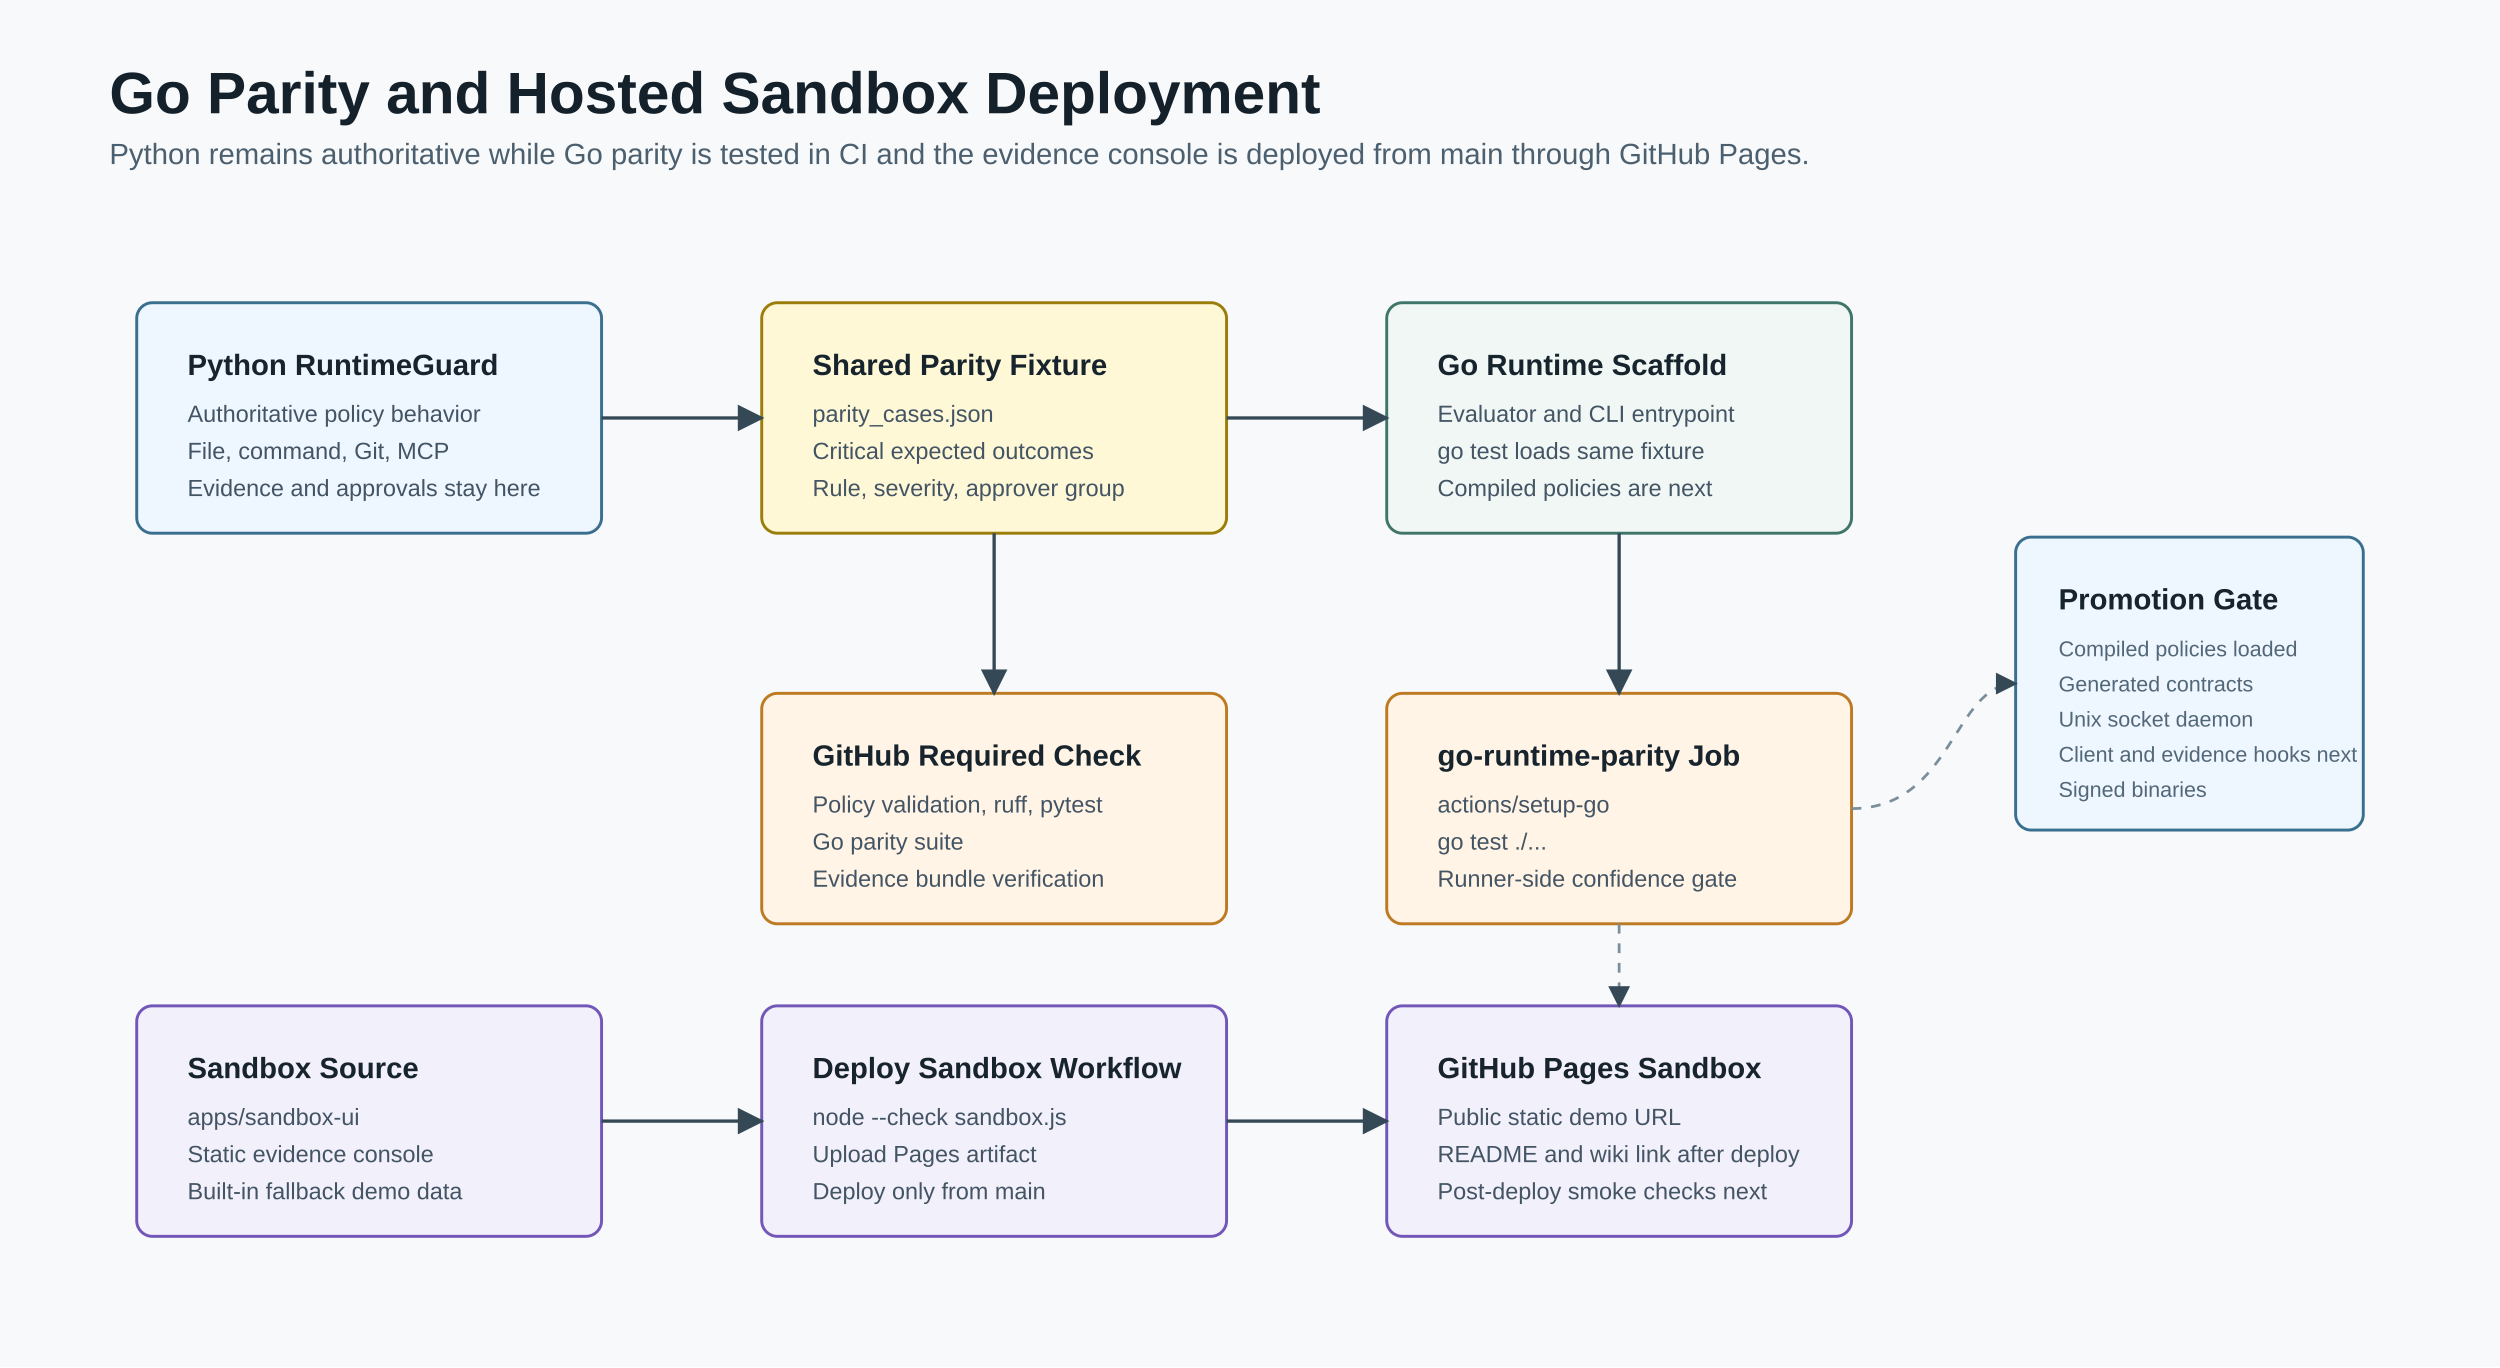
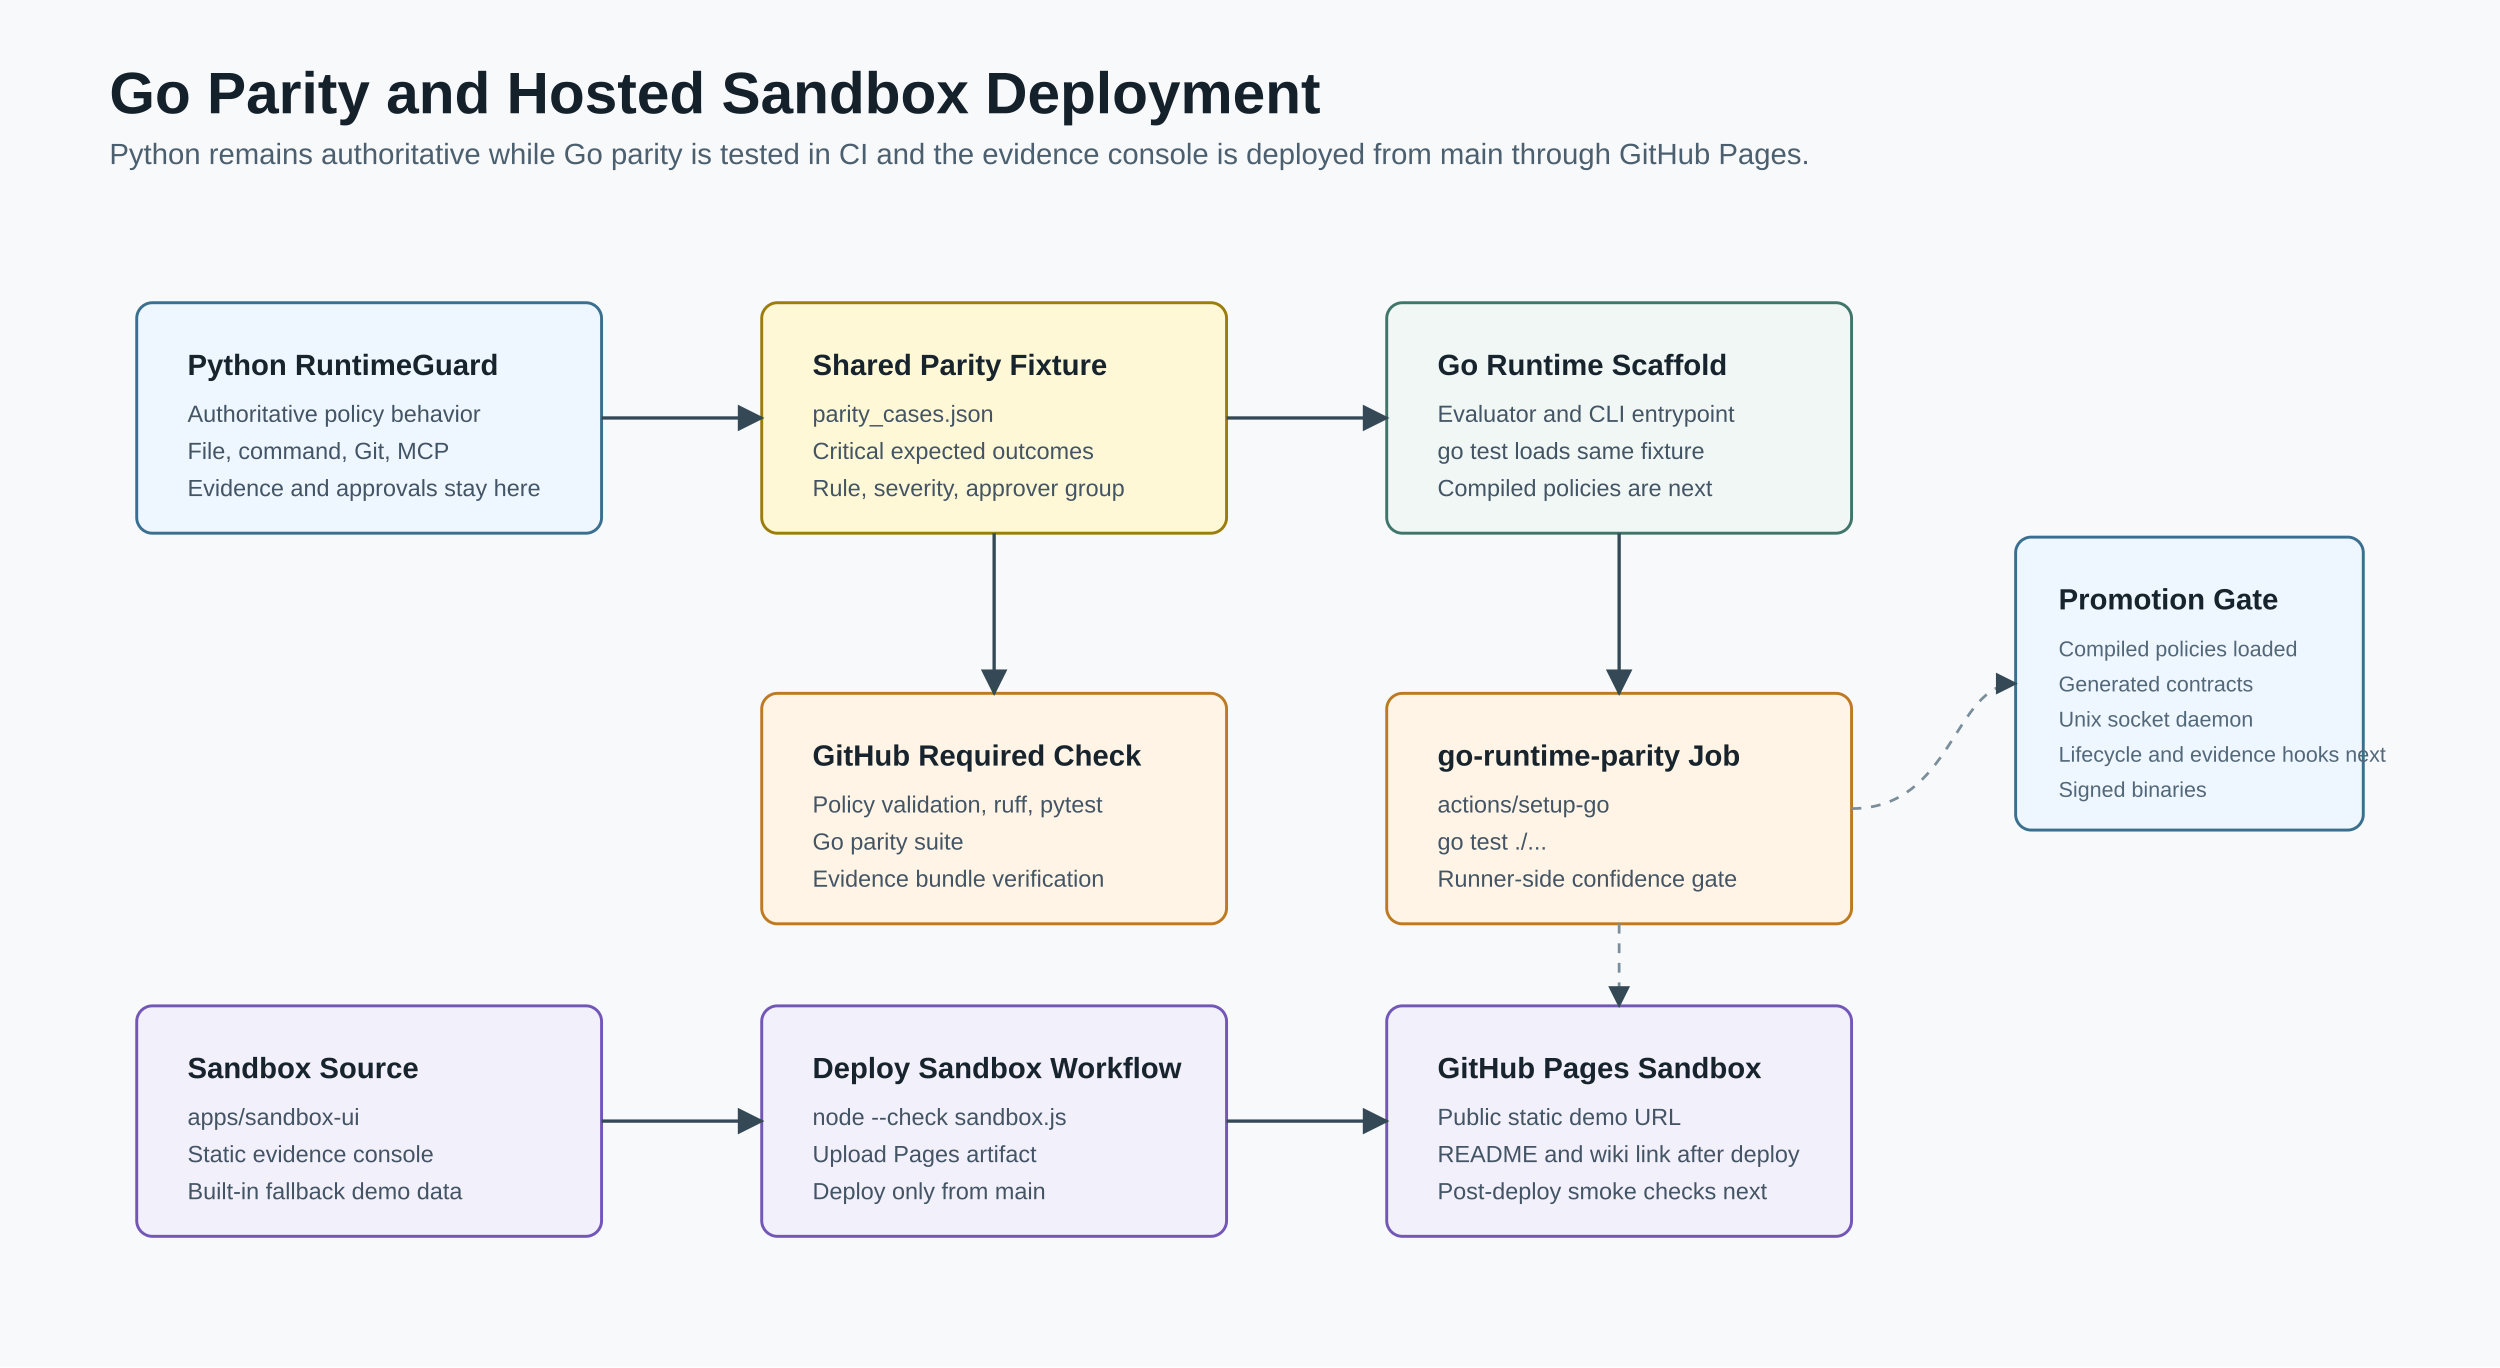
<svg xmlns="http://www.w3.org/2000/svg" width="1280" height="700" viewBox="0 0 1280 700" role="img" aria-labelledby="title desc">
  <defs>
    <marker id="arrow" viewBox="0 0 10 10" refX="9" refY="5" markerWidth="8" markerHeight="8" orient="auto-start-reverse">
      <path d="M 0 0 L 10 5 L 0 10 z" fill="#344955" />
    </marker>
    <style>
      .bg { fill: #f7f9fb; }
      .title { font: 700 30px Arial, sans-serif; fill: #14212b; }
      .subtitle { font: 400 15px Arial, sans-serif; fill: #4b5f6f; }
      .python { fill: #eef6ff; stroke: #3b6f8f; stroke-width: 1.5; }
      .go { fill: #f0f7f5; stroke: #40766a; stroke-width: 1.5; }
      .ci { fill: #fff4e5; stroke: #bd7a22; stroke-width: 1.5; }
      .deploy { fill: #f2f0fa; stroke: #7256b8; stroke-width: 1.5; }
      .store { fill: #fff8d7; stroke: #9b7d0a; stroke-width: 1.5; }
      .node-title { font: 700 15px Arial, sans-serif; fill: #17242d; }
      .node-text { font: 400 12px Arial, sans-serif; fill: #435464; }
      .small { font: 400 11px Arial, sans-serif; fill: #526777; }
      .arrow { stroke: #344955; stroke-width: 1.7; fill: none; marker-end: url(#arrow); }
      .soft-arrow { stroke: #7a8d9a; stroke-width: 1.4; fill: none; marker-end: url(#arrow); stroke-dasharray: 5 5; }
    </style>
  </defs>
  <rect class="bg" width="1280" height="700" />
  <text x="56" y="58" class="title">Go Parity and Hosted Sandbox Deployment</text>
  <text x="56" y="84" class="subtitle">Python remains authoritative while Go parity is tested in CI and the evidence console is deployed from main through GitHub Pages.</text>
  <rect x="70" y="155" width="238" height="118" rx="8" class="python" />
  <text x="96" y="192" class="node-title">Python RuntimeGuard</text>
  <text x="96" y="216" class="node-text">Authoritative policy behavior</text>
  <text x="96" y="235" class="node-text">File, command, Git, MCP</text>
  <text x="96" y="254" class="node-text">Evidence and approvals stay here</text>
  <rect x="390" y="155" width="238" height="118" rx="8" class="store" />
  <text x="416" y="192" class="node-title">Shared Parity Fixture</text>
  <text x="416" y="216" class="node-text">parity_cases.json</text>
  <text x="416" y="235" class="node-text">Critical expected outcomes</text>
  <text x="416" y="254" class="node-text">Rule, severity, approver group</text>
  <rect x="710" y="155" width="238" height="118" rx="8" class="go" />
  <text x="736" y="192" class="node-title">Go Runtime Scaffold</text>
  <text x="736" y="216" class="node-text">Evaluator and CLI entrypoint</text>
  <text x="736" y="235" class="node-text">go test loads same fixture</text>
  <text x="736" y="254" class="node-text">Compiled policies are next</text>
  <rect x="390" y="355" width="238" height="118" rx="8" class="ci" />
  <text x="416" y="392" class="node-title">GitHub Required Check</text>
  <text x="416" y="416" class="node-text">Policy validation, ruff, pytest</text>
  <text x="416" y="435" class="node-text">Go parity suite</text>
  <text x="416" y="454" class="node-text">Evidence bundle verification</text>
  <rect x="710" y="355" width="238" height="118" rx="8" class="ci" />
  <text x="736" y="392" class="node-title">go-runtime-parity Job</text>
  <text x="736" y="416" class="node-text">actions/setup-go</text>
  <text x="736" y="435" class="node-text">go test ./...</text>
  <text x="736" y="454" class="node-text">Runner-side confidence gate</text>
  <rect x="70" y="515" width="238" height="118" rx="8" class="deploy" />
  <text x="96" y="552" class="node-title">Sandbox Source</text>
  <text x="96" y="576" class="node-text">apps/sandbox-ui</text>
  <text x="96" y="595" class="node-text">Static evidence console</text>
  <text x="96" y="614" class="node-text">Built-in fallback demo data</text>
  <rect x="390" y="515" width="238" height="118" rx="8" class="deploy" />
  <text x="416" y="552" class="node-title">Deploy Sandbox Workflow</text>
  <text x="416" y="576" class="node-text">node --check sandbox.js</text>
  <text x="416" y="595" class="node-text">Upload Pages artifact</text>
  <text x="416" y="614" class="node-text">Deploy only from main</text>
  <rect x="710" y="515" width="238" height="118" rx="8" class="deploy" />
  <text x="736" y="552" class="node-title">GitHub Pages Sandbox</text>
  <text x="736" y="576" class="node-text">Public static demo URL</text>
  <text x="736" y="595" class="node-text">README and wiki link after deploy</text>
  <text x="736" y="614" class="node-text">Post-deploy smoke checks next</text>
  <rect x="1032" y="275" width="178" height="150" rx="8" class="python" />
  <text x="1054" y="312" class="node-title">Promotion Gate</text>
  <text x="1054" y="336" class="small">Compiled policies loaded</text>
  <text x="1054" y="354" class="small">Generated contracts</text>
  <text x="1054" y="372" class="small">Unix socket daemon</text>
-   <text x="1054" y="390" class="small">Client and evidence hooks next</text>
+   <text x="1054" y="390" class="small">Lifecycle and evidence hooks next</text>
  <text x="1054" y="408" class="small">Signed binaries</text>
  <path class="arrow" d="M308 214 L390 214" />
  <path class="arrow" d="M628 214 L710 214" />
  <path class="arrow" d="M509 273 L509 355" />
  <path class="arrow" d="M829 273 L829 355" />
  <path class="soft-arrow" d="M948 414 C1000 414 1000 350 1032 350" />
  <path class="arrow" d="M308 574 L390 574" />
  <path class="arrow" d="M628 574 L710 574" />
  <path class="soft-arrow" d="M829 473 C829 500 829 500 829 515" />
</svg>
